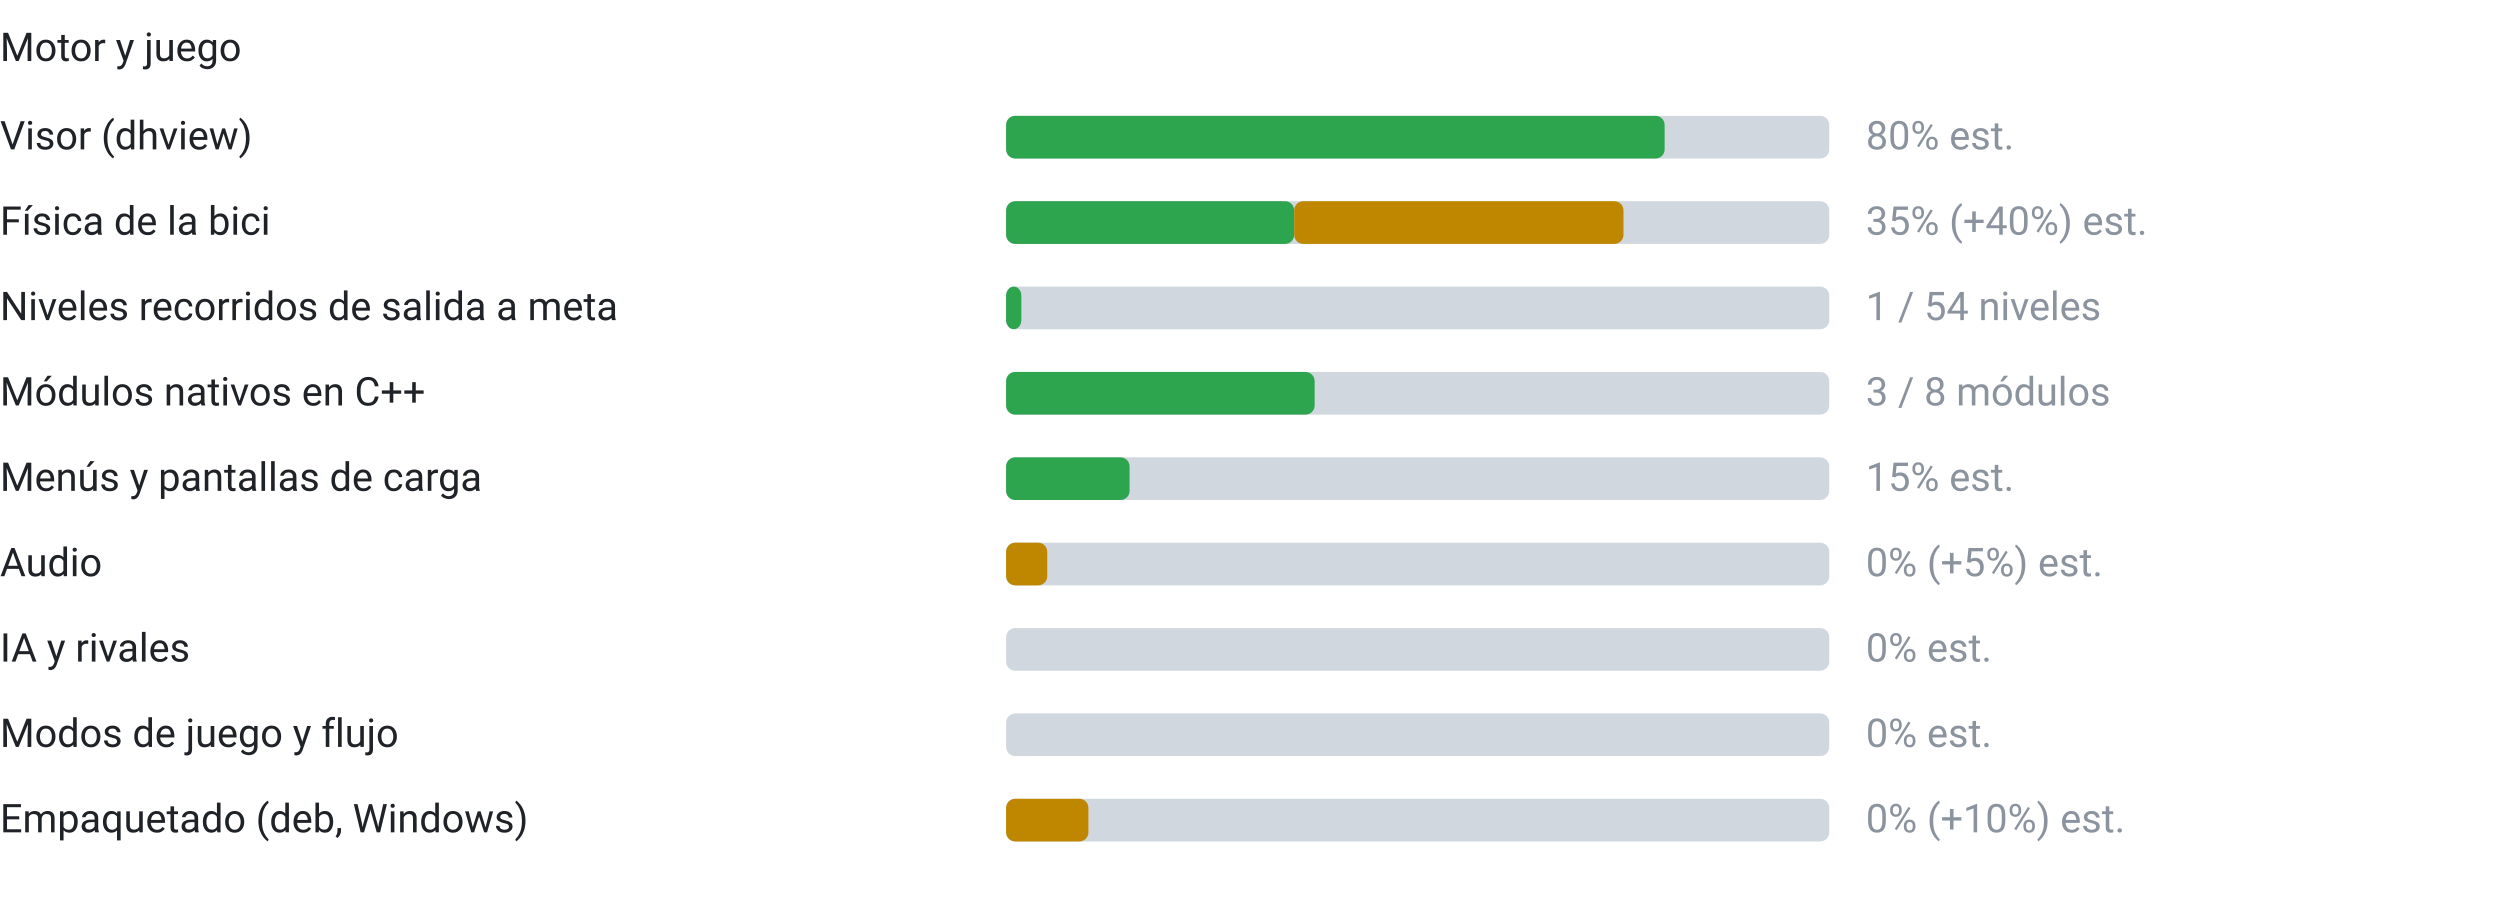
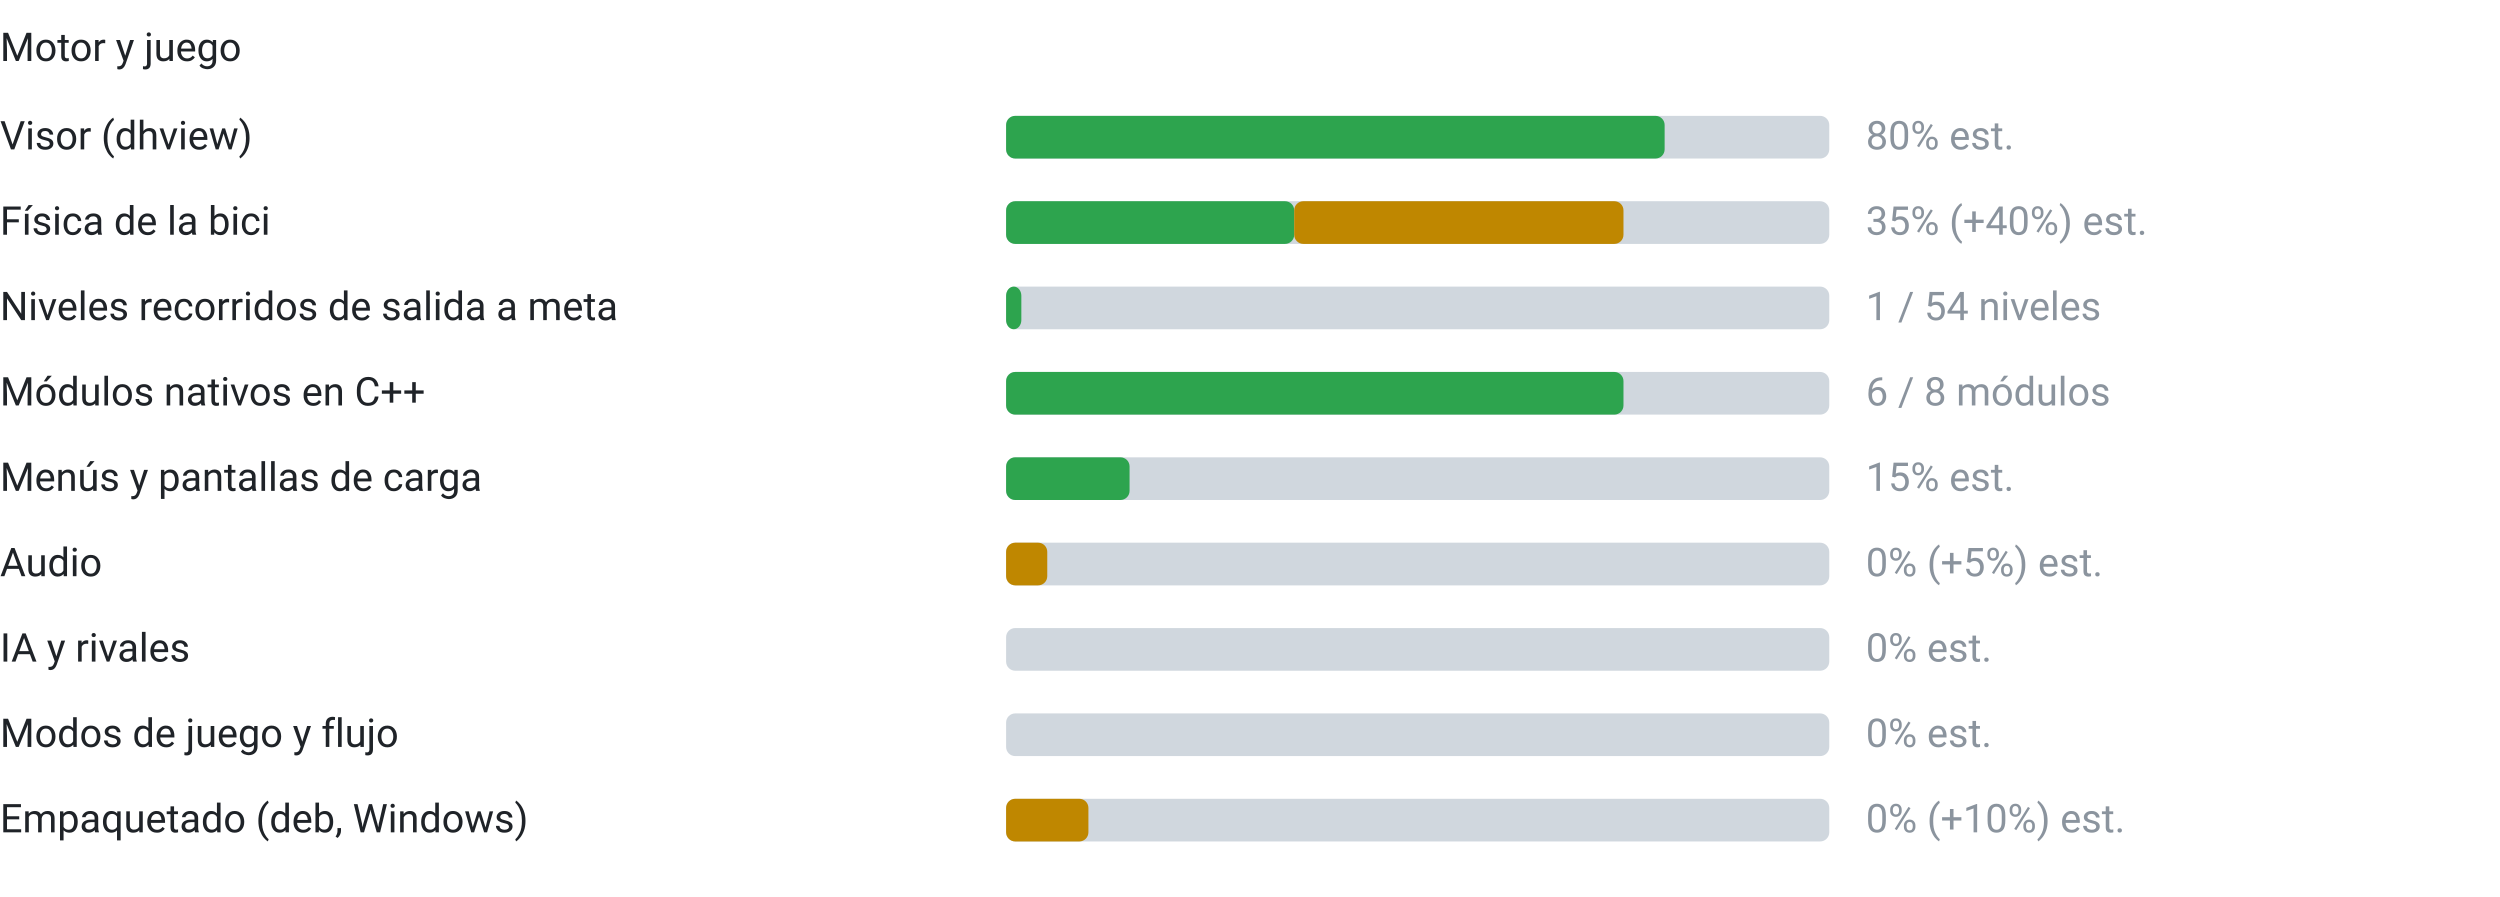
<svg xmlns="http://www.w3.org/2000/svg" width="820" height="294" viewBox="0 0 820 294" role="img" aria-label="Motor y juego">
  <style>text{font:13px system-ui,-apple-system,Segoe UI,Roboto,sans-serif;fill:#1f2328}.d{fill:#8b949e}.t{fill:#d0d7de}.v{fill:#2da44e}.w{fill:#bf8700}@media(prefers-color-scheme:dark){text{fill:#e6edf3}.d{fill:#8b949e}.t{fill:#30363d}.v{fill:#3fb950}.w{fill:#d29922}}</style>
  <text x="0" y="20" font-weight="600">Motor y juego</text>
  <text x="0" y="49">Visor (dhview)</text>
  <rect class="t" x="330" y="38" width="270" height="14" rx="3" />
  <rect class="v" x="330" y="38" width="216.0" height="14" rx="3" />
  <text class="d" x="612" y="49">80% est.</text>
  <text x="0" y="77">Física de la bici</text>
  <rect class="t" x="330" y="66" width="270" height="14" rx="3" />
  <rect class="v" x="330" y="66" width="94.5" height="14" rx="3" />
  <rect class="w" x="424.5" y="66" width="108.0" height="14" rx="3" />
  <text class="d" x="612" y="77">35% (+40%) est.</text>
  <text x="0" y="105">Niveles recorridos de salida a meta</text>
  <rect class="t" x="330" y="94" width="270" height="14" rx="3" />
  <rect class="v" x="330" y="94" width="5.0" height="14" rx="3" />
  <text class="d" x="612" y="105">1 / 54 niveles</text>
  <text x="0" y="133">Módulos nativos en C++</text>
  <rect class="t" x="330" y="122" width="270" height="14" rx="3" />
-   <rect class="v" x="330" y="122" width="101.2" height="14" rx="3" />
-   <text class="d" x="612" y="133">3 / 8 módulos</text>
+   <rect class="v" x="330" y="122" width="202.5" height="14" rx="3" />
+   <text class="d" x="612" y="133">6 / 8 módulos</text>
  <text x="0" y="161">Menús y pantallas de carga</text>
  <rect class="t" x="330" y="150" width="270" height="14" rx="3" />
  <rect class="v" x="330" y="150" width="40.5" height="14" rx="3" />
  <text class="d" x="612" y="161">15% est.</text>
  <text x="0" y="189">Audio</text>
  <rect class="t" x="330" y="178" width="270" height="14" rx="3" />
  <rect class="w" x="330.0" y="178" width="13.5" height="14" rx="3" />
  <text class="d" x="612" y="189">0% (+5%) est.</text>
  <text x="0" y="217">IA y rivales</text>
  <rect class="t" x="330" y="206" width="270" height="14" rx="3" />
  <text class="d" x="612" y="217">0% est.</text>
  <text x="0" y="245">Modos de juego y flujo</text>
  <rect class="t" x="330" y="234" width="270" height="14" rx="3" />
  <text class="d" x="612" y="245">0% est.</text>
  <text x="0" y="273">Empaquetado (deb, Windows)</text>
  <rect class="t" x="330" y="262" width="270" height="14" rx="3" />
  <rect class="w" x="330.0" y="262" width="27.0" height="14" rx="3" />
  <text class="d" x="612" y="273">0% (+10%) est.</text>
</svg>
